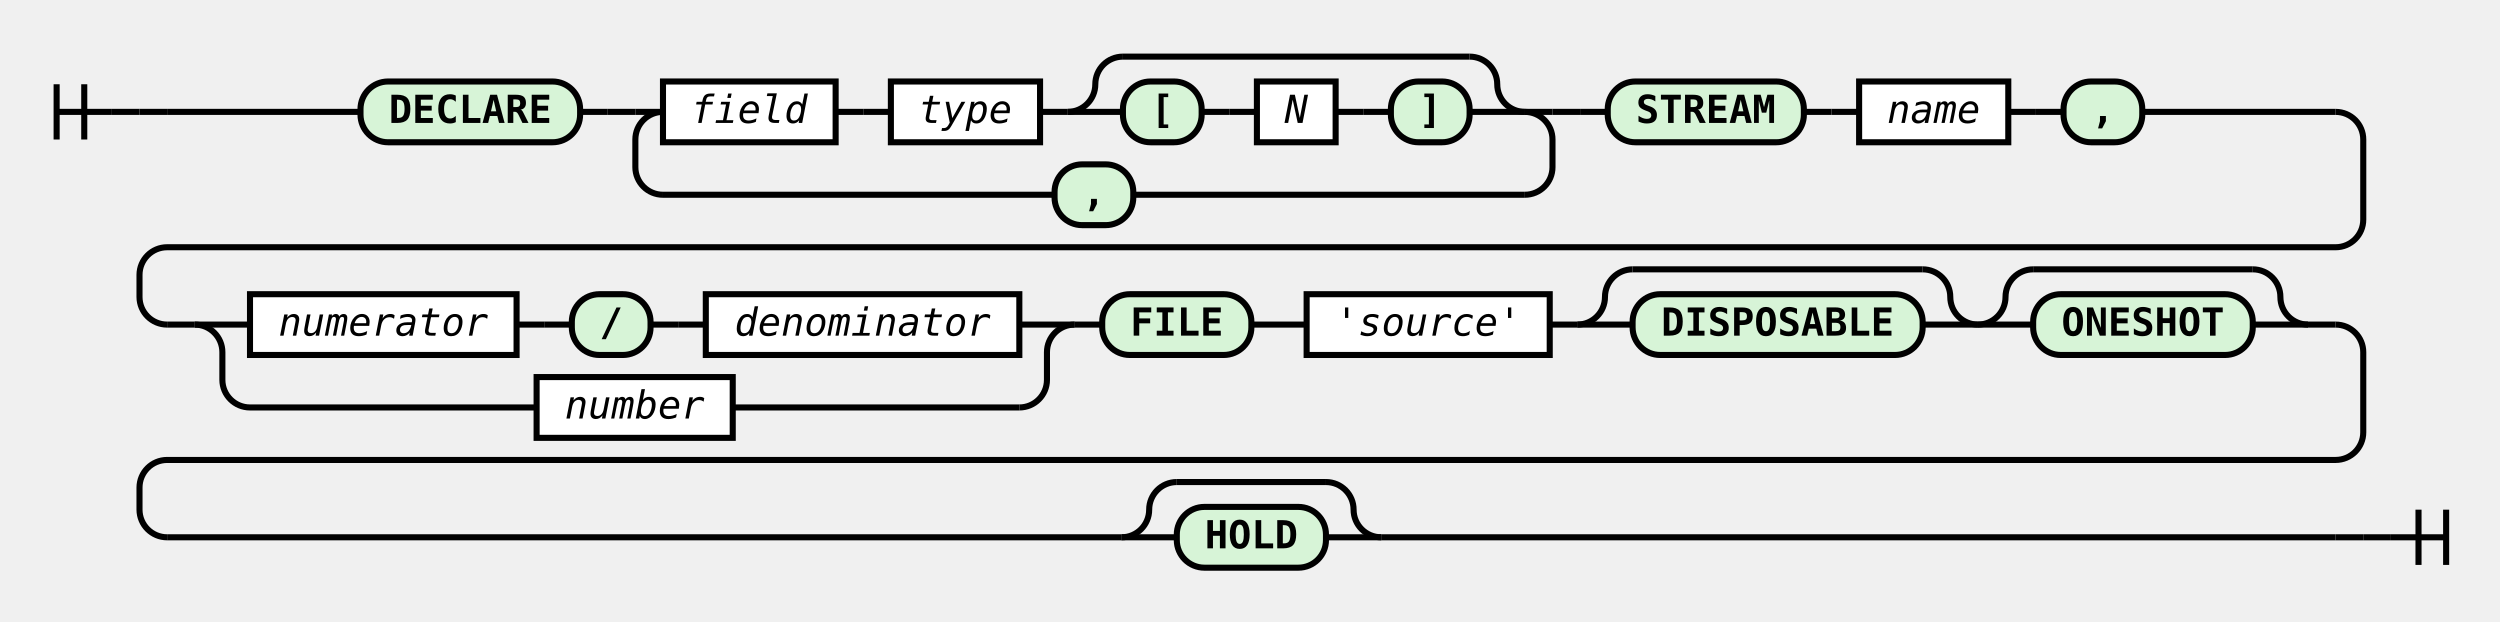
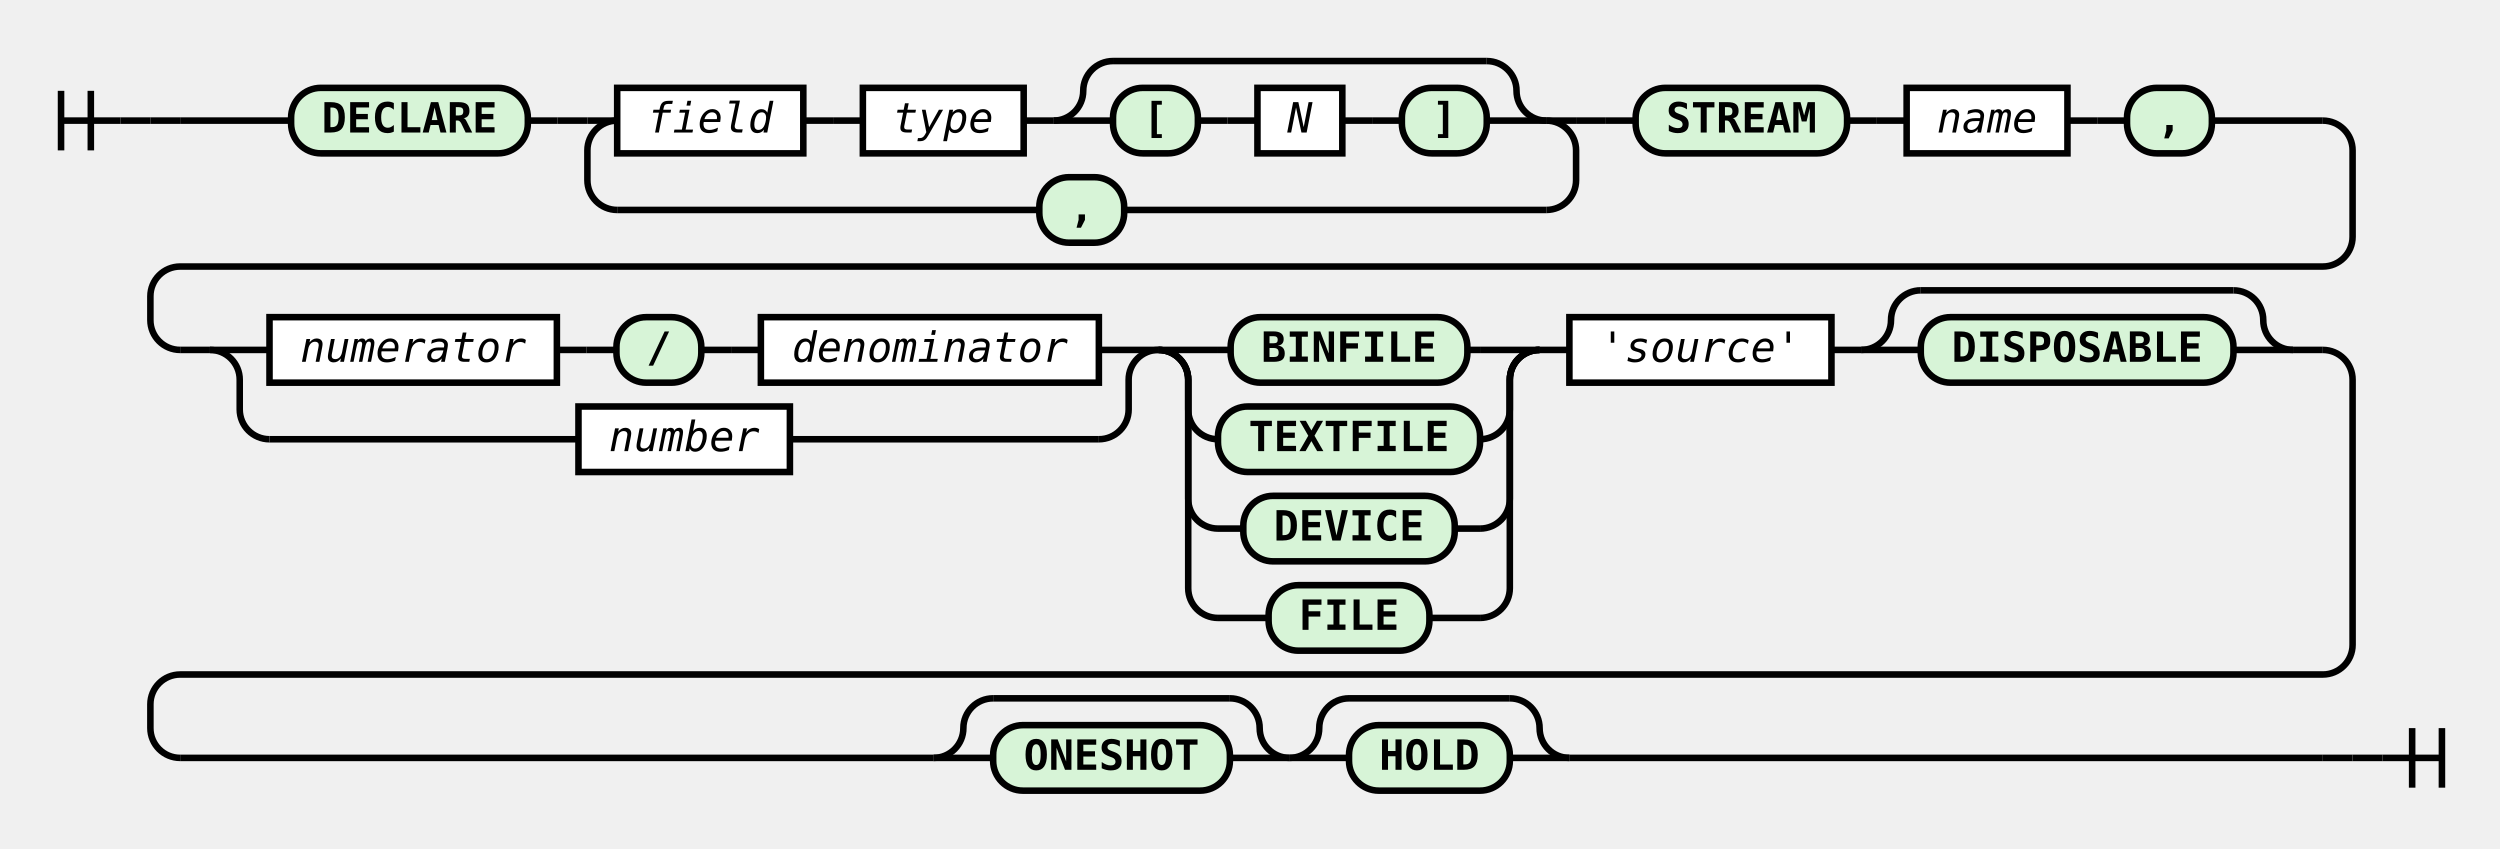
- <svg xmlns="http://www.w3.org/2000/svg" class="railroad-diagram" height="225" viewBox="0 0 905.0 225" width="905.0">
+ <svg xmlns="http://www.w3.org/2000/svg" class="railroad-diagram" height="285" viewBox="0 0 839.5 285" width="839.5">
  <g transform="translate(.5 .5)">
    <g>
      <path d="M20 30v20m10 -20v20m-10 -10h20" />
    </g>
    <path d="M40 40h10" />
    <g>
      <path d="M50 40h0.0" />
      <path d="M50.0 40h10" />
      <g>
-         <path d="M60.0 40h70.0" />
-         <path d="M775.0 40h70.0" />
+         <path d="M60.0 40h37.25" />
+         <path d="M742.25 40h37.25" />
        <g class="terminal ">
-           <path d="M130.0 40h0.0" />
-           <path d="M209.5 40h0.0" />
-           <rect height="22" rx="10" ry="10" width="79.5" x="130" y="29" />
-           <text x="169.75" y="44">DECLARE</text>
-         </g>
-         <path d="M209.5 40h10" />
-         <path d="M219.5 40h10" />
-         <g>
-           <path d="M229.5 40h0.0" />
-           <path d="M561.5 40h0.0" />
-           <path d="M229.5 40h10" />
-           <g>
-             <path d="M239.5 40h0.0" />
-             <path d="M551.5 40h0.0" />
+           <path d="M97.25 40h0.0" />
+           <path d="M176.75 40h0.0" />
+           <rect height="22" rx="10" ry="10" width="79.5" x="97.25" y="29" />
+           <text x="137" y="44">DECLARE</text>
+         </g>
+         <path d="M176.75 40h10" />
+         <path d="M186.75 40h10" />
+         <g>
+           <path d="M196.75 40h0.0" />
+           <path d="M528.75 40h0.0" />
+           <path d="M196.75 40h10" />
+           <g>
+             <path d="M206.75 40h0.0" />
+             <path d="M518.75 40h0.0" />
            <g class="non-terminal ">
-               <path d="M239.5 40h0.0" />
-               <path d="M302.0 40h0.0" />
-               <rect height="22" width="62.5" x="239.5" y="29" />
-               <text x="270.75" y="44">field</text>
-             </g>
-             <path d="M302.0 40h10" />
-             <path d="M312.0 40h10" />
+               <path d="M206.75 40h0.0" />
+               <path d="M269.25 40h0.0" />
+               <rect height="22" width="62.5" x="206.75" y="29" />
+               <text x="238" y="44">field</text>
+             </g>
+             <path d="M269.25 40h10" />
+             <path d="M279.25 40h10" />
            <g class="non-terminal ">
-               <path d="M322.0 40h0.0" />
-               <path d="M376.0 40h0.0" />
-               <rect height="22" width="54" x="322" y="29" />
-               <text x="349" y="44">type</text>
-             </g>
-             <path d="M376.0 40h10" />
+               <path d="M289.25 40h0.0" />
+               <path d="M343.25 40h0.0" />
+               <rect height="22" width="54" x="289.25" y="29" />
+               <text x="316.25" y="44">type</text>
+             </g>
+             <path d="M343.25 40h10" />
            <g>
-               <path d="M386.0 40h0.0" />
-               <path d="M551.5 40h0.0" />
-               <path d="M386.0 40a10 10 0 0 0 10 -10v0a10 10 0 0 1 10 -10" />
+               <path d="M353.25 40h0.0" />
+               <path d="M518.75 40h0.0" />
+               <path d="M353.25 40a10 10 0 0 0 10 -10v0a10 10 0 0 1 10 -10" />
              <g>
-                 <path d="M406.0 20h125.5" />
+                 <path d="M373.25 20h125.5" />
              </g>
-               <path d="M531.5 20a10 10 0 0 1 10 10v0a10 10 0 0 0 10 10" />
-               <path d="M386.0 40h20" />
+               <path d="M498.75 20a10 10 0 0 1 10 10v0a10 10 0 0 0 10 10" />
+               <path d="M353.25 40h20" />
              <g>
-                 <path d="M406.0 40h0.0" />
-                 <path d="M531.5 40h0.0" />
+                 <path d="M373.25 40h0.0" />
+                 <path d="M498.75 40h0.0" />
                <g class="terminal ">
-                   <path d="M406.0 40h0.0" />
-                   <path d="M434.5 40h0.0" />
-                   <rect height="22" rx="10" ry="10" width="28.5" x="406" y="29" />
-                   <text x="420.25" y="44">[</text>
+                   <path d="M373.25 40h0.0" />
+                   <path d="M401.75 40h0.0" />
+                   <rect height="22" rx="10" ry="10" width="28.5" x="373.25" y="29" />
+                   <text x="387.5" y="44">[</text>
                </g>
-                 <path d="M434.5 40h10" />
-                 <path d="M444.5 40h10" />
+                 <path d="M401.75 40h10" />
+                 <path d="M411.75 40h10" />
                <g class="non-terminal ">
-                   <path d="M454.5 40h0.0" />
-                   <path d="M483.0 40h0.0" />
-                   <rect height="22" width="28.5" x="454.5" y="29" />
-                   <text x="468.75" y="44">N</text>
+                   <path d="M421.75 40h0.0" />
+                   <path d="M450.25 40h0.0" />
+                   <rect height="22" width="28.5" x="421.75" y="29" />
+                   <text x="436" y="44">N</text>
                </g>
-                 <path d="M483.0 40h10" />
-                 <path d="M493.0 40h10" />
+                 <path d="M450.25 40h10" />
+                 <path d="M460.25 40h10" />
                <g class="terminal ">
-                   <path d="M503.0 40h0.0" />
-                   <path d="M531.5 40h0.0" />
-                   <rect height="22" rx="10" ry="10" width="28.5" x="503" y="29" />
-                   <text x="517.25" y="44">]</text>
+                   <path d="M470.25 40h0.0" />
+                   <path d="M498.75 40h0.0" />
+                   <rect height="22" rx="10" ry="10" width="28.5" x="470.25" y="29" />
+                   <text x="484.5" y="44">]</text>
                </g>
              </g>
-               <path d="M531.5 40h20" />
-             </g>
-           </g>
-           <path d="M551.5 40h10" />
-           <path d="M239.5 40a10 10 0 0 0 -10 10v10a10 10 0 0 0 10 10" />
-           <g class="terminal ">
-             <path d="M239.5 70h141.75" />
-             <path d="M409.75 70h141.75" />
-             <rect height="22" rx="10" ry="10" width="28.5" x="381.25" y="59" />
-             <text x="395.5" y="74">,</text>
-           </g>
-           <path d="M551.5 70a10 10 0 0 0 10 -10v-10a10 10 0 0 0 -10 -10" />
-         </g>
-         <path d="M561.5 40h10" />
-         <path d="M571.5 40h10" />
+               <path d="M498.75 40h20" />
+             </g>
+           </g>
+           <path d="M518.75 40h10" />
+           <path d="M206.75 40a10 10 0 0 0 -10 10v10a10 10 0 0 0 10 10" />
+           <g class="terminal ">
+             <path d="M206.75 70h141.75" />
+             <path d="M377.0 70h141.75" />
+             <rect height="22" rx="10" ry="10" width="28.5" x="348.5" y="59" />
+             <text x="362.75" y="74">,</text>
+           </g>
+           <path d="M518.75 70a10 10 0 0 0 10 -10v-10a10 10 0 0 0 -10 -10" />
+         </g>
+         <path d="M528.75 40h10" />
+         <path d="M538.75 40h10" />
        <g class="terminal ">
-           <path d="M581.5 40h0.0" />
-           <path d="M652.5 40h0.0" />
-           <rect height="22" rx="10" ry="10" width="71" x="581.5" y="29" />
-           <text x="617" y="44">STREAM</text>
-         </g>
-         <path d="M652.5 40h10" />
-         <path d="M662.5 40h10" />
+           <path d="M548.75 40h0.0" />
+           <path d="M619.75 40h0.0" />
+           <rect height="22" rx="10" ry="10" width="71" x="548.75" y="29" />
+           <text x="584.25" y="44">STREAM</text>
+         </g>
+         <path d="M619.75 40h10" />
+         <path d="M629.75 40h10" />
        <g class="non-terminal ">
-           <path d="M672.5 40h0.0" />
-           <path d="M726.5 40h0.0" />
-           <rect height="22" width="54" x="672.5" y="29" />
-           <text x="699.5" y="44">name</text>
-         </g>
-         <path d="M726.5 40h10" />
-         <path d="M736.5 40h10" />
+           <path d="M639.75 40h0.0" />
+           <path d="M693.75 40h0.0" />
+           <rect height="22" width="54" x="639.75" y="29" />
+           <text x="666.75" y="44">name</text>
+         </g>
+         <path d="M693.75 40h10" />
+         <path d="M703.75 40h10" />
        <g class="terminal ">
-           <path d="M746.5 40h0.0" />
-           <path d="M775.0 40h0.0" />
-           <rect height="22" rx="10" ry="10" width="28.5" x="746.5" y="29" />
-           <text x="760.75" y="44">,</text>
+           <path d="M713.75 40h0.0" />
+           <path d="M742.25 40h0.0" />
+           <rect height="22" rx="10" ry="10" width="28.5" x="713.75" y="29" />
+           <text x="728" y="44">,</text>
        </g>
      </g>
-       <path d="M845.0 40a10 10 0 0 1 10 10v29a10 10 0 0 1 -10 10h-785.0a10 10 0 0 0 -10 10v8a10 10 0 0 0 10 10" />
+       <path d="M779.5 40a10 10 0 0 1 10 10v29a10 10 0 0 1 -10 10h-719.5a10 10 0 0 0 -10 10v8a10 10 0 0 0 10 10" />
      <g>
        <path d="M60.0 117h10.0" />
-         <path d="M835.0 117h10.0" />
+         <path d="M769.5 117h10.0" />
        <g>
          <path d="M70.0 117h0.0" />
          <path d="M388.5 117h0.0" />
          <path d="M70.0 117h20" />
          <g>
            <path d="M90.0 117h0.0" />
            <path d="M368.5 117h0.0" />
            <g class="non-terminal ">
              <path d="M90.0 117h0.0" />
              <path d="M186.5 117h0.0" />
              <rect height="22" width="96.5" x="90" y="106" />
              <text x="138.25" y="121">numerator</text>
            </g>
            <path d="M186.5 117h10" />
            <path d="M196.5 117h10" />
            <g class="terminal ">
              <path d="M206.5 117h0.0" />
              <path d="M235.0 117h0.0" />
              <rect height="22" rx="10" ry="10" width="28.5" x="206.5" y="106" />
              <text x="220.75" y="121">/</text>
            </g>
            <path d="M235.0 117h10" />
            <path d="M245.0 117h10" />
            <g class="non-terminal ">
              <path d="M255.0 117h0.0" />
              <path d="M368.5 117h0.0" />
              <rect height="22" width="113.5" x="255" y="106" />
              <text x="311.75" y="121">denominator</text>
            </g>
          </g>
          <path d="M368.5 117h20" />
          <path d="M70.0 117a10 10 0 0 1 10 10v10a10 10 0 0 0 10 10" />
          <g class="non-terminal ">
            <path d="M90.0 147h103.75" />
            <path d="M264.75 147h103.75" />
            <rect height="22" width="71" x="193.75" y="136" />
            <text x="229.25" y="151">number</text>
          </g>
          <path d="M368.5 147a10 10 0 0 0 10 -10v-10a10 10 0 0 1 10 -10" />
        </g>
-         <path d="M388.5 117h10" />
-         <g class="terminal ">
-           <path d="M398.5 117h0.0" />
-           <path d="M452.5 117h0.0" />
-           <rect height="22" rx="10" ry="10" width="54" x="398.5" y="106" />
-           <text x="425.5" y="121">FILE</text>
-         </g>
-         <path d="M452.5 117h10" />
-         <path d="M462.5 117h10" />
+         <g>
+           <path d="M388.5 117h0.0" />
+           <path d="M516.5 117h0.0" />
+           <path d="M388.5 117h20" />
+           <g class="terminal ">
+             <path d="M408.5 117h4.25" />
+             <path d="M492.25 117h4.25" />
+             <rect height="22" rx="10" ry="10" width="79.5" x="412.75" y="106" />
+             <text x="452.5" y="121">BINFILE</text>
+           </g>
+           <path d="M496.5 117h20" />
+           <path d="M388.5 117a10 10 0 0 1 10 10v10a10 10 0 0 0 10 10" />
+           <g class="terminal ">
+             <path d="M408.5 147h0.0" />
+             <path d="M496.5 147h0.0" />
+             <rect height="22" rx="10" ry="10" width="88" x="408.5" y="136" />
+             <text x="452.5" y="151">TEXTFILE</text>
+           </g>
+           <path d="M496.5 147a10 10 0 0 0 10 -10v-10a10 10 0 0 1 10 -10" />
+           <path d="M388.5 117a10 10 0 0 1 10 10v40a10 10 0 0 0 10 10" />
+           <g class="terminal ">
+             <path d="M408.5 177h8.5" />
+             <path d="M488.0 177h8.5" />
+             <rect height="22" rx="10" ry="10" width="71" x="417" y="166" />
+             <text x="452.5" y="181">DEVICE</text>
+           </g>
+           <path d="M496.5 177a10 10 0 0 0 10 -10v-40a10 10 0 0 1 10 -10" />
+           <path d="M388.5 117a10 10 0 0 1 10 10v70a10 10 0 0 0 10 10" />
+           <g class="terminal ">
+             <path d="M408.5 207h17.0" />
+             <path d="M479.5 207h17.0" />
+             <rect height="22" rx="10" ry="10" width="54" x="425.5" y="196" />
+             <text x="452.5" y="211">FILE</text>
+           </g>
+           <path d="M496.5 207a10 10 0 0 0 10 -10v-70a10 10 0 0 1 10 -10" />
+         </g>
+         <path d="M516.5 117h10" />
        <g class="non-terminal ">
-           <path d="M472.5 117h0.0" />
-           <path d="M560.5 117h0.0" />
-           <rect height="22" width="88" x="472.5" y="106" />
-           <text x="516.5" y="121">'source'</text>
-         </g>
-         <path d="M560.5 117h10" />
-         <g>
-           <path d="M570.5 117h0.0" />
-           <path d="M715.5 117h0.0" />
-           <path d="M570.5 117a10 10 0 0 0 10 -10v0a10 10 0 0 1 10 -10" />
-           <g>
-             <path d="M590.5 97h105.0" />
-           </g>
-           <path d="M695.5 97a10 10 0 0 1 10 10v0a10 10 0 0 0 10 10" />
-           <path d="M570.5 117h20" />
-           <g class="terminal ">
-             <path d="M590.5 117h0.0" />
-             <path d="M695.5 117h0.0" />
-             <rect height="22" rx="10" ry="10" width="105" x="590.5" y="106" />
-             <text x="643" y="121">DISPOSABLE</text>
-           </g>
-           <path d="M695.5 117h20" />
-         </g>
-         <g>
-           <path d="M715.5 117h0.0" />
-           <path d="M835.0 117h0.0" />
-           <path d="M715.5 117a10 10 0 0 0 10 -10v0a10 10 0 0 1 10 -10" />
-           <g>
-             <path d="M735.5 97h79.5" />
-           </g>
-           <path d="M815.0 97a10 10 0 0 1 10 10v0a10 10 0 0 0 10 10" />
-           <path d="M715.5 117h20" />
-           <g class="terminal ">
-             <path d="M735.5 117h0.0" />
-             <path d="M815.0 117h0.0" />
-             <rect height="22" rx="10" ry="10" width="79.5" x="735.5" y="106" />
-             <text x="775.25" y="121">ONESHOT</text>
-           </g>
-           <path d="M815.0 117h20" />
+           <path d="M526.5 117h0.0" />
+           <path d="M614.5 117h0.0" />
+           <rect height="22" width="88" x="526.5" y="106" />
+           <text x="570.5" y="121">'source'</text>
+         </g>
+         <path d="M614.5 117h10" />
+         <g>
+           <path d="M624.5 117h0.0" />
+           <path d="M769.5 117h0.0" />
+           <path d="M624.5 117a10 10 0 0 0 10 -10v0a10 10 0 0 1 10 -10" />
+           <g>
+             <path d="M644.5 97h105.0" />
+           </g>
+           <path d="M749.5 97a10 10 0 0 1 10 10v0a10 10 0 0 0 10 10" />
+           <path d="M624.5 117h20" />
+           <g class="terminal ">
+             <path d="M644.5 117h0.0" />
+             <path d="M749.5 117h0.0" />
+             <rect height="22" rx="10" ry="10" width="105" x="644.5" y="106" />
+             <text x="697" y="121">DISPOSABLE</text>
+           </g>
+           <path d="M749.5 117h20" />
        </g>
      </g>
-       <path d="M845.0 117a10 10 0 0 1 10 10v29a10 10 0 0 1 -10 10h-785.0a10 10 0 0 0 -10 10v8a10 10 0 0 0 10 10" />
+       <path d="M779.5 117a10 10 0 0 1 10 10v89a10 10 0 0 1 -10 10h-719.5a10 10 0 0 0 -10 10v8a10 10 0 0 0 10 10" />
      <g>
-         <path d="M60.0 194h345.5" />
-         <path d="M499.5 194h345.5" />
-         <g>
-           <path d="M405.5 194h0.0" />
-           <path d="M499.5 194h0.0" />
-           <path d="M405.5 194a10 10 0 0 0 10 -10v0a10 10 0 0 1 10 -10" />
-           <g>
-             <path d="M425.5 174h54.0" />
-           </g>
-           <path d="M479.5 174a10 10 0 0 1 10 10v0a10 10 0 0 0 10 10" />
-           <path d="M405.5 194h20" />
-           <g class="terminal ">
-             <path d="M425.5 194h0.0" />
-             <path d="M479.5 194h0.0" />
-             <rect height="22" rx="10" ry="10" width="54" x="425.5" y="183" />
-             <text x="452.5" y="198">HOLD</text>
-           </g>
-           <path d="M479.5 194h20" />
+         <path d="M60.0 254h253.0" />
+         <path d="M526.5 254h253.0" />
+         <g>
+           <path d="M313.0 254h0.0" />
+           <path d="M432.5 254h0.0" />
+           <path d="M313.0 254a10 10 0 0 0 10 -10v0a10 10 0 0 1 10 -10" />
+           <g>
+             <path d="M333.0 234h79.5" />
+           </g>
+           <path d="M412.5 234a10 10 0 0 1 10 10v0a10 10 0 0 0 10 10" />
+           <path d="M313.0 254h20" />
+           <g class="terminal ">
+             <path d="M333.0 254h0.0" />
+             <path d="M412.5 254h0.0" />
+             <rect height="22" rx="10" ry="10" width="79.5" x="333" y="243" />
+             <text x="372.75" y="258">ONESHOT</text>
+           </g>
+           <path d="M412.5 254h20" />
+         </g>
+         <g>
+           <path d="M432.5 254h0.0" />
+           <path d="M526.5 254h0.0" />
+           <path d="M432.5 254a10 10 0 0 0 10 -10v0a10 10 0 0 1 10 -10" />
+           <g>
+             <path d="M452.5 234h54.0" />
+           </g>
+           <path d="M506.5 234a10 10 0 0 1 10 10v0a10 10 0 0 0 10 10" />
+           <path d="M432.5 254h20" />
+           <g class="terminal ">
+             <path d="M452.5 254h0.0" />
+             <path d="M506.5 254h0.0" />
+             <rect height="22" rx="10" ry="10" width="54" x="452.5" y="243" />
+             <text x="479.5" y="258">HOLD</text>
+           </g>
+           <path d="M506.5 254h20" />
        </g>
      </g>
-       <path d="M845.0 194h10" />
-       <path d="M855.0 194h0.0" />
+       <path d="M779.5 254h10" />
+       <path d="M789.5 254h0.0" />
    </g>
-     <path d="M855.0 194h10" />
-     <path d="M 865.0 194 h 20 m -10 -10 v 20 m 10 -20 v 20" />
+     <path d="M789.5 254h10" />
+     <path d="M 799.5 254 h 20 m -10 -10 v 20 m 10 -20 v 20" />
  </g>
  <style>/*  */
	svg.railroad-diagram {
		background-color: transparent;
	}
	svg.railroad-diagram path {
		stroke-width: 2.2;
		stroke: #000000;
		fill: none;
	}
	svg.railroad-diagram text {
		font: bold 14px "DejaVu Sans Mono", monospace;
		text-anchor: middle;
		fill: #000000;
	}
	svg.railroad-diagram text.label {
		text-anchor: start;
	}
	svg.railroad-diagram text.comment {
		font: italic 12px "DejaVu Sans Mono", monospace;
	}
	svg.railroad-diagram rect {
		stroke-width: 2.2;
		stroke: #000000;
		fill: #d7f4d7;
	}
	svg.railroad-diagram rect.group-box {
		stroke: gray;
		stroke-dasharray: 10 5;
		fill: none;
	}
	svg.railroad-diagram g.non-terminal rect {
		fill: #ffffff;
	}
	svg.railroad-diagram g.non-terminal text {
		font-style: italic;
		font-weight: normal;
	}

/*  */
</style>
</svg>
